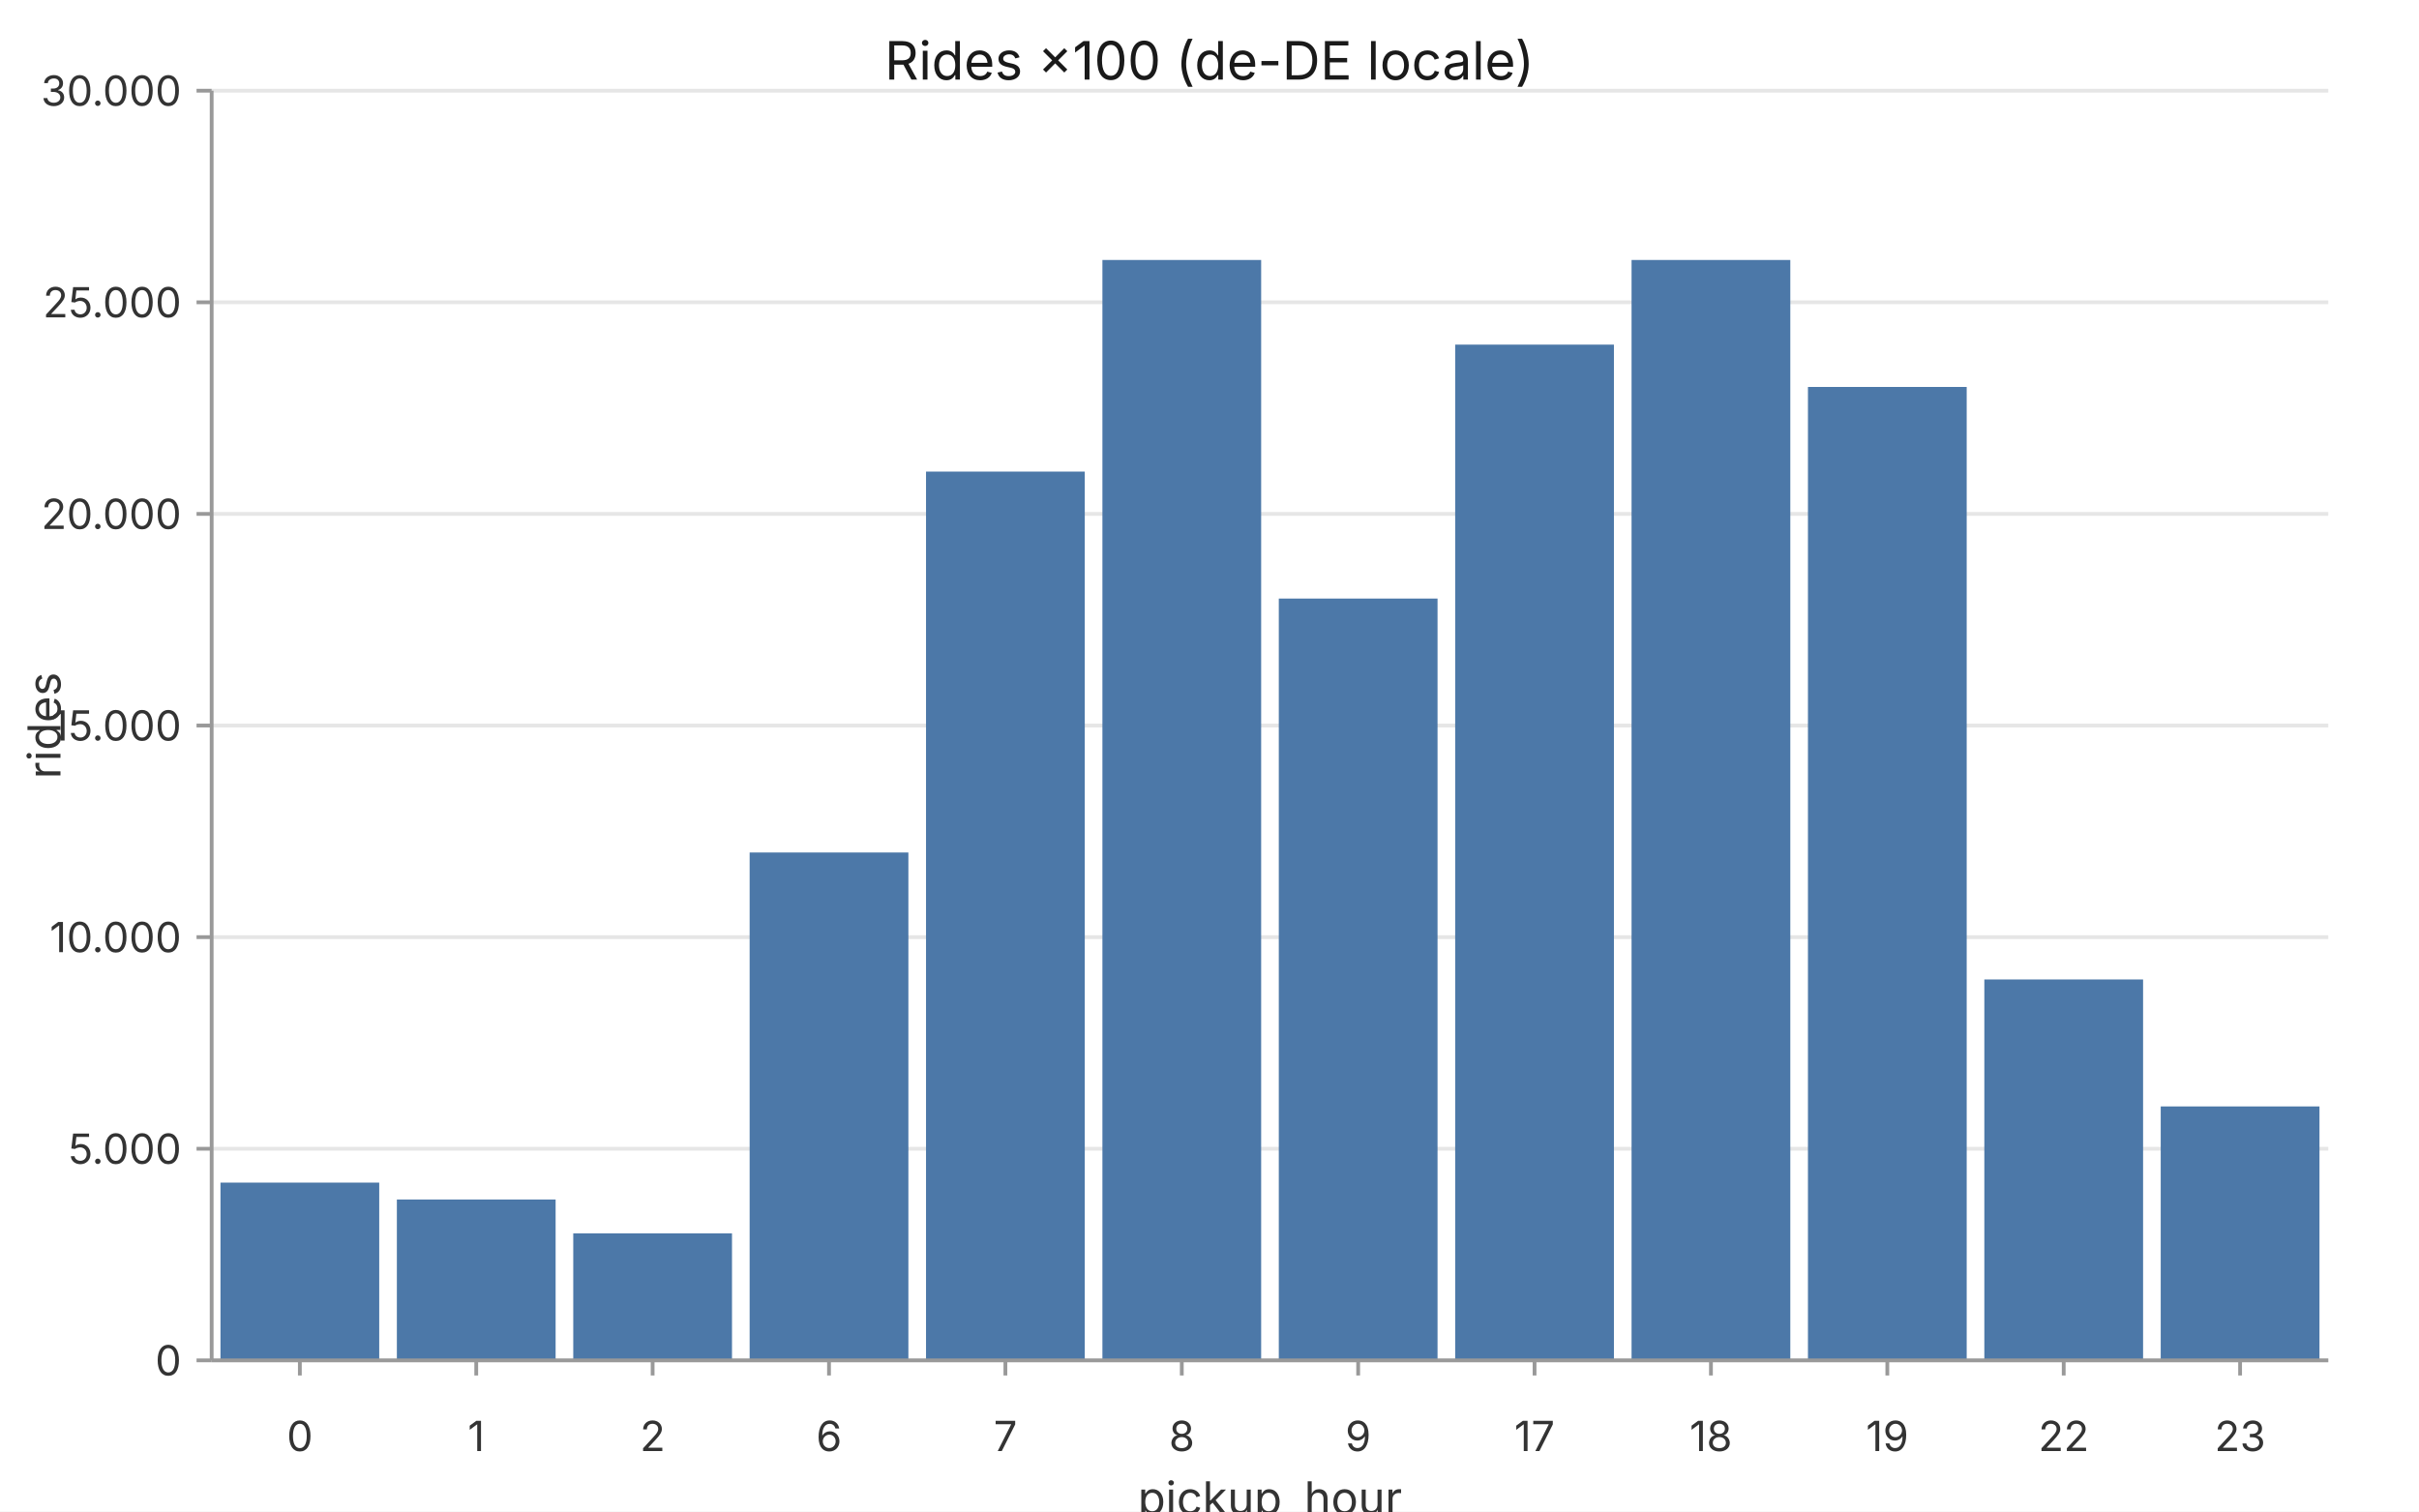
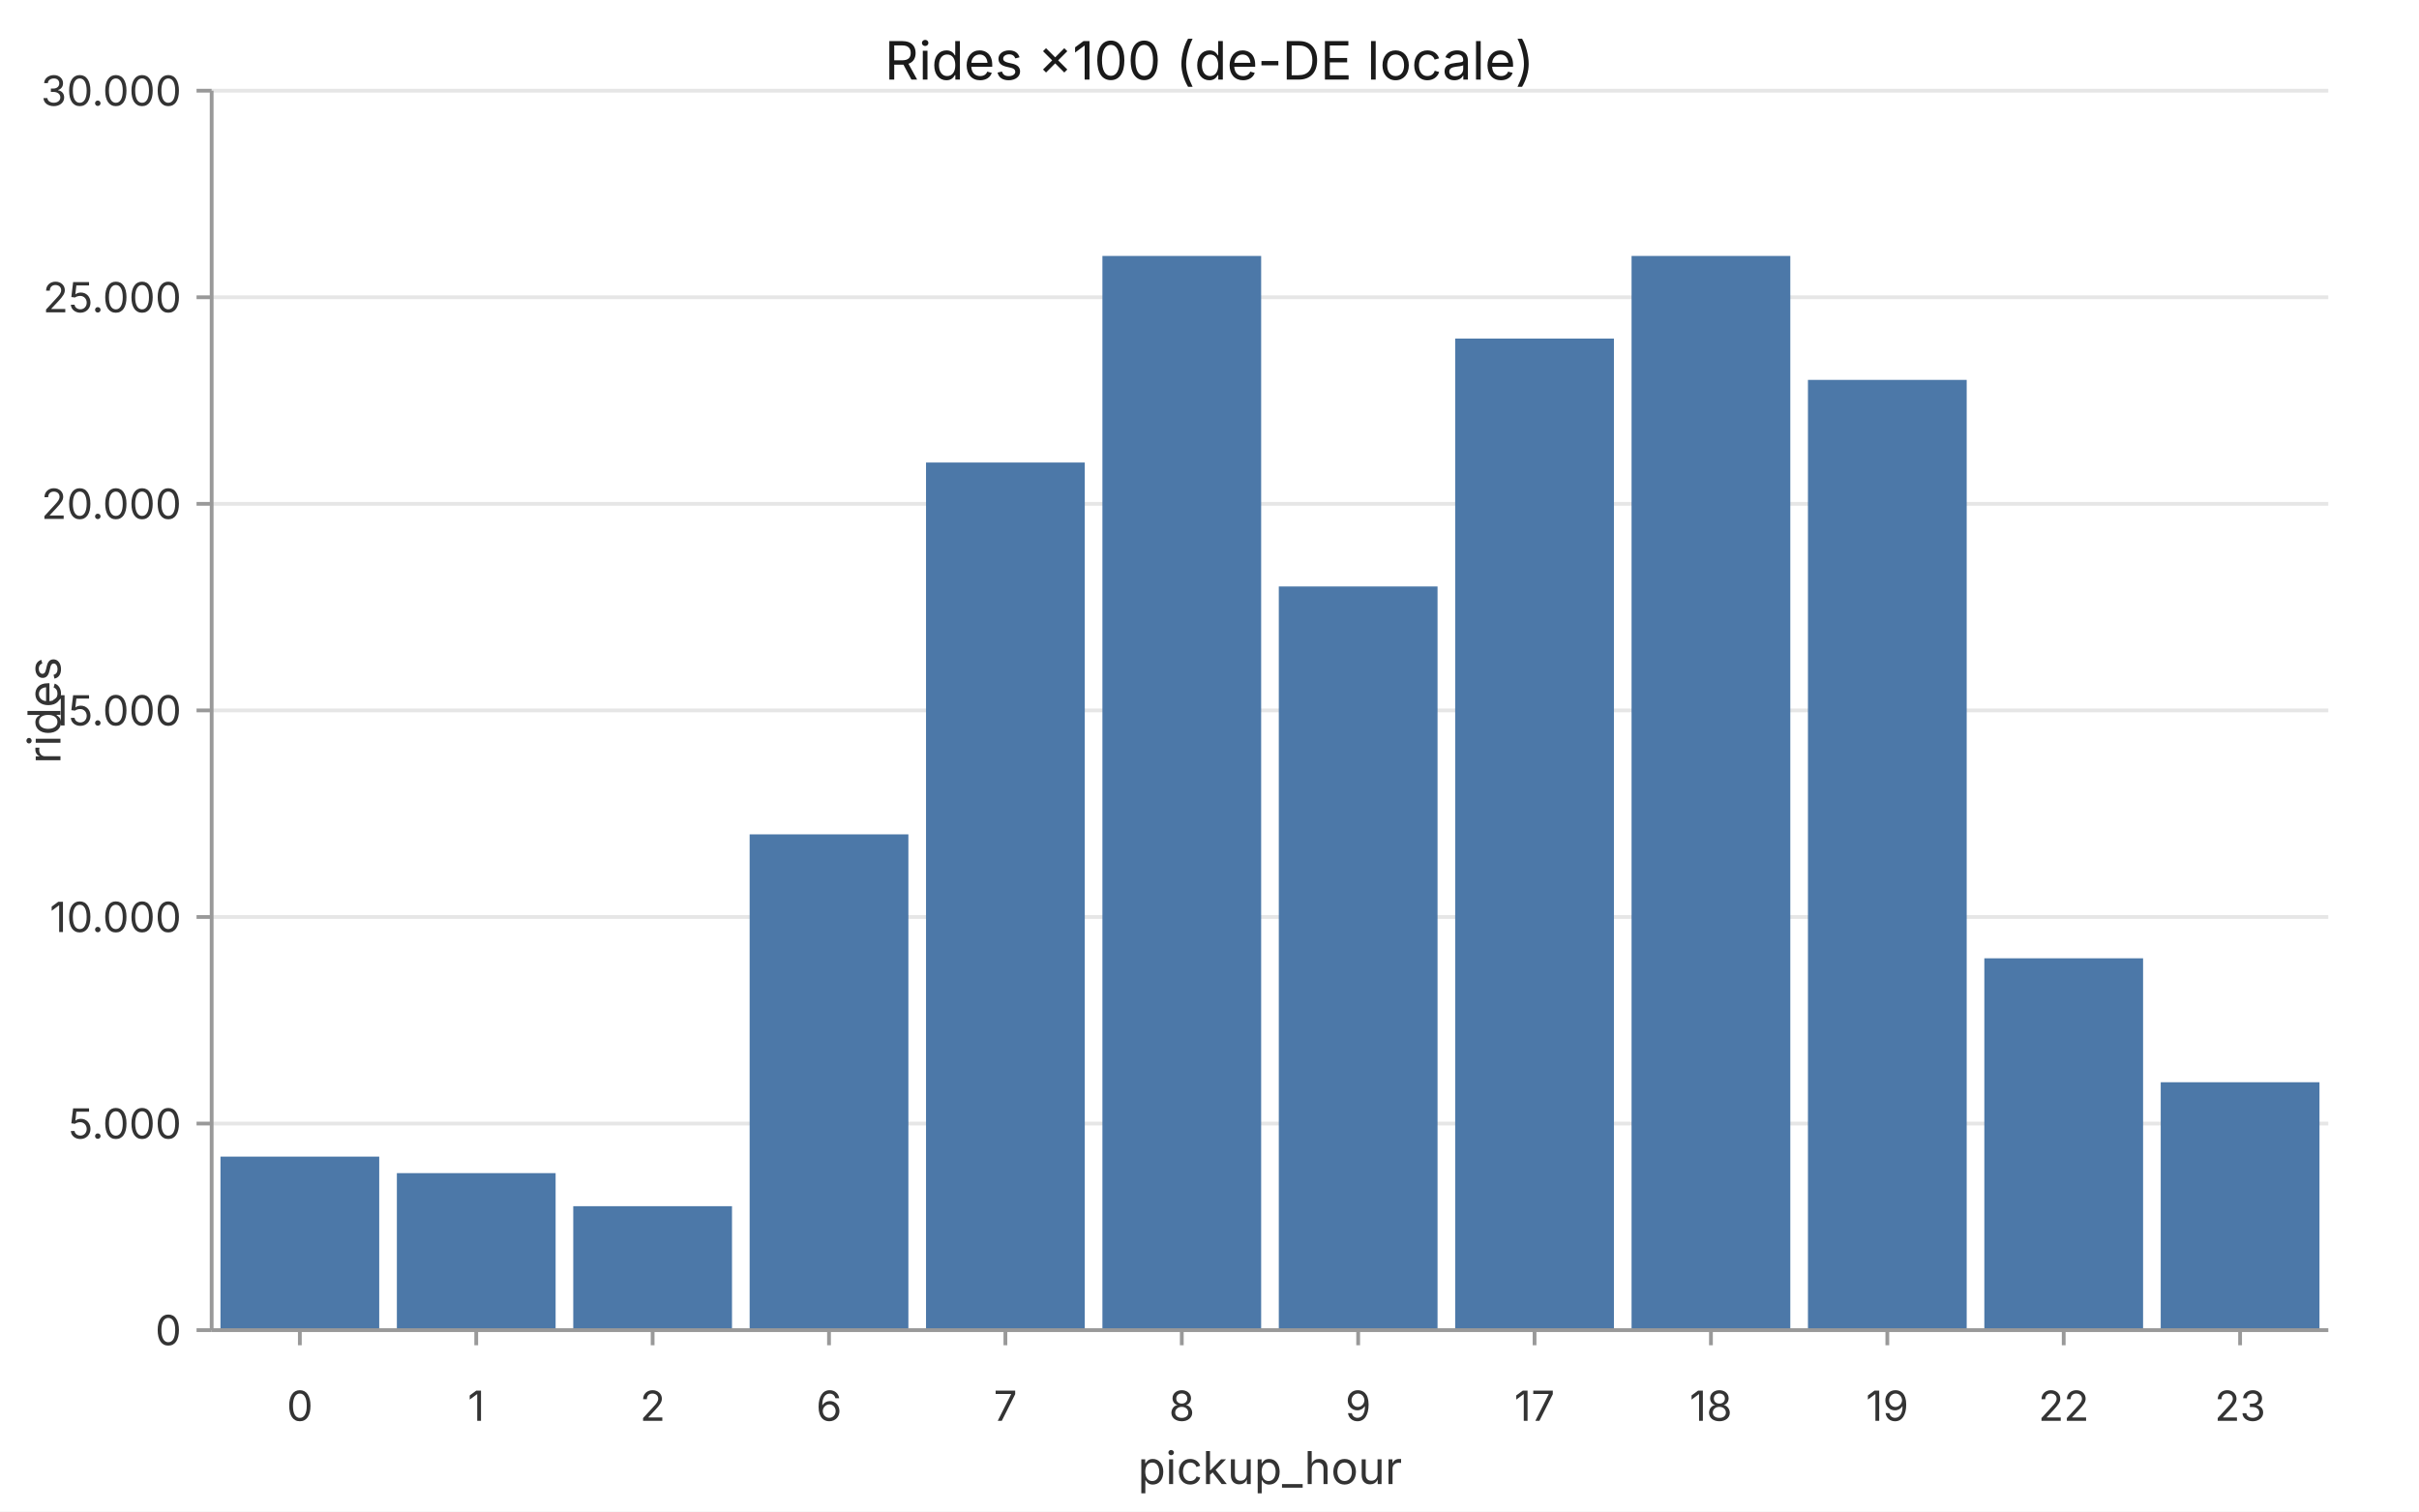
<svg xmlns="http://www.w3.org/2000/svg" viewBox="0 0 640 400" width="640" height="400" role="img" aria-label="Rides ×100 (de-DE locale)" aria-describedby="glyph-desc">
  <rect x="0" y="0" width="640" height="400" fill="#ffffff" />
  <text x="320" y="16" font-family="system-ui, -apple-system, sans-serif" font-size="14" fill="#1a1a1a" text-anchor="middle" dominant-baseline="middle">Rides ×100 (de-DE locale)</text>
-   <line x1="56" y1="360" x2="616" y2="360" stroke="#e6e6e6" stroke-width="1" />
-   <line x1="56" y1="304" x2="616" y2="304" stroke="#e6e6e6" stroke-width="1" />
-   <line x1="56" y1="248" x2="616" y2="248" stroke="#e6e6e6" stroke-width="1" />
-   <line x1="56" y1="192" x2="616" y2="192" stroke="#e6e6e6" stroke-width="1" />
-   <line x1="56" y1="136" x2="616" y2="136" stroke="#e6e6e6" stroke-width="1" />
-   <line x1="56" y1="80" x2="616" y2="80" stroke="#e6e6e6" stroke-width="1" />
+   <line x1="56" y1="352" x2="616" y2="352" stroke="#e6e6e6" stroke-width="1" />
+   <line x1="56" y1="297.333" x2="616" y2="297.333" stroke="#e6e6e6" stroke-width="1" />
+   <line x1="56" y1="242.667" x2="616" y2="242.667" stroke="#e6e6e6" stroke-width="1" />
+   <line x1="56" y1="188" x2="616" y2="188" stroke="#e6e6e6" stroke-width="1" />
+   <line x1="56" y1="133.333" x2="616" y2="133.333" stroke="#e6e6e6" stroke-width="1" />
+   <line x1="56" y1="78.667" x2="616" y2="78.667" stroke="#e6e6e6" stroke-width="1" />
  <line x1="56" y1="24" x2="616" y2="24" stroke="#e6e6e6" stroke-width="1" />
-   <rect x="58.333" y="312.96" width="42" height="47.04" fill="#4c78a8" />
-   <rect x="105" y="317.44" width="42" height="42.56" fill="#4c78a8" />
-   <rect x="151.667" y="326.4" width="42" height="33.6" fill="#4c78a8" />
-   <rect x="198.333" y="225.6" width="42" height="134.4" fill="#4c78a8" />
-   <rect x="245" y="124.8" width="42" height="235.2" fill="#4c78a8" />
-   <rect x="291.667" y="68.8" width="42" height="291.2" fill="#4c78a8" />
-   <rect x="338.333" y="158.4" width="42" height="201.6" fill="#4c78a8" />
-   <rect x="385" y="91.2" width="42" height="268.8" fill="#4c78a8" />
-   <rect x="431.667" y="68.8" width="42" height="291.2" fill="#4c78a8" />
-   <rect x="478.333" y="102.4" width="42" height="257.6" fill="#4c78a8" />
-   <rect x="525" y="259.2" width="42" height="100.8" fill="#4c78a8" />
-   <rect x="571.667" y="292.8" width="42" height="67.2" fill="#4c78a8" />
-   <line x1="56" y1="360" x2="616" y2="360" stroke="#999999" stroke-width="1" />
-   <line x1="79.333" y1="360" x2="79.333" y2="364" stroke="#999999" stroke-width="1" />
-   <text x="79.333" y="376" font-family="system-ui, -apple-system, sans-serif" font-size="11" fill="#333333" text-anchor="middle" dominant-baseline="hanging">0</text>
-   <line x1="126" y1="360" x2="126" y2="364" stroke="#999999" stroke-width="1" />
-   <text x="126" y="376" font-family="system-ui, -apple-system, sans-serif" font-size="11" fill="#333333" text-anchor="middle" dominant-baseline="hanging">1</text>
-   <line x1="172.667" y1="360" x2="172.667" y2="364" stroke="#999999" stroke-width="1" />
-   <text x="172.667" y="376" font-family="system-ui, -apple-system, sans-serif" font-size="11" fill="#333333" text-anchor="middle" dominant-baseline="hanging">2</text>
-   <line x1="219.333" y1="360" x2="219.333" y2="364" stroke="#999999" stroke-width="1" />
-   <text x="219.333" y="376" font-family="system-ui, -apple-system, sans-serif" font-size="11" fill="#333333" text-anchor="middle" dominant-baseline="hanging">6</text>
-   <line x1="266" y1="360" x2="266" y2="364" stroke="#999999" stroke-width="1" />
-   <text x="266" y="376" font-family="system-ui, -apple-system, sans-serif" font-size="11" fill="#333333" text-anchor="middle" dominant-baseline="hanging">7</text>
-   <line x1="312.667" y1="360" x2="312.667" y2="364" stroke="#999999" stroke-width="1" />
-   <text x="312.667" y="376" font-family="system-ui, -apple-system, sans-serif" font-size="11" fill="#333333" text-anchor="middle" dominant-baseline="hanging">8</text>
-   <line x1="359.333" y1="360" x2="359.333" y2="364" stroke="#999999" stroke-width="1" />
-   <text x="359.333" y="376" font-family="system-ui, -apple-system, sans-serif" font-size="11" fill="#333333" text-anchor="middle" dominant-baseline="hanging">9</text>
-   <line x1="406" y1="360" x2="406" y2="364" stroke="#999999" stroke-width="1" />
-   <text x="406" y="376" font-family="system-ui, -apple-system, sans-serif" font-size="11" fill="#333333" text-anchor="middle" dominant-baseline="hanging">17</text>
-   <line x1="452.667" y1="360" x2="452.667" y2="364" stroke="#999999" stroke-width="1" />
-   <text x="452.667" y="376" font-family="system-ui, -apple-system, sans-serif" font-size="11" fill="#333333" text-anchor="middle" dominant-baseline="hanging">18</text>
-   <line x1="499.333" y1="360" x2="499.333" y2="364" stroke="#999999" stroke-width="1" />
-   <text x="499.333" y="376" font-family="system-ui, -apple-system, sans-serif" font-size="11" fill="#333333" text-anchor="middle" dominant-baseline="hanging">19</text>
-   <line x1="546" y1="360" x2="546" y2="364" stroke="#999999" stroke-width="1" />
-   <text x="546" y="376" font-family="system-ui, -apple-system, sans-serif" font-size="11" fill="#333333" text-anchor="middle" dominant-baseline="hanging">22</text>
-   <line x1="592.667" y1="360" x2="592.667" y2="364" stroke="#999999" stroke-width="1" />
-   <text x="592.667" y="376" font-family="system-ui, -apple-system, sans-serif" font-size="11" fill="#333333" text-anchor="middle" dominant-baseline="hanging">23</text>
-   <text x="336" y="392" font-family="system-ui, -apple-system, sans-serif" font-size="12" fill="#333333" text-anchor="middle" dominant-baseline="hanging">pickup_hour</text>
-   <line x1="56" y1="24" x2="56" y2="360" stroke="#999999" stroke-width="1" />
-   <line x1="52" y1="360" x2="56" y2="360" stroke="#999999" stroke-width="1" />
-   <text x="48" y="360" font-family="system-ui, -apple-system, sans-serif" font-size="11" fill="#333333" text-anchor="end" dominant-baseline="middle">0</text>
-   <line x1="52" y1="304" x2="56" y2="304" stroke="#999999" stroke-width="1" />
-   <text x="48" y="304" font-family="system-ui, -apple-system, sans-serif" font-size="11" fill="#333333" text-anchor="end" dominant-baseline="middle">5.000</text>
-   <line x1="52" y1="248" x2="56" y2="248" stroke="#999999" stroke-width="1" />
-   <text x="48" y="248" font-family="system-ui, -apple-system, sans-serif" font-size="11" fill="#333333" text-anchor="end" dominant-baseline="middle">10.000</text>
-   <line x1="52" y1="192" x2="56" y2="192" stroke="#999999" stroke-width="1" />
-   <text x="48" y="192" font-family="system-ui, -apple-system, sans-serif" font-size="11" fill="#333333" text-anchor="end" dominant-baseline="middle">15.000</text>
-   <line x1="52" y1="136" x2="56" y2="136" stroke="#999999" stroke-width="1" />
-   <text x="48" y="136" font-family="system-ui, -apple-system, sans-serif" font-size="11" fill="#333333" text-anchor="end" dominant-baseline="middle">20.000</text>
-   <line x1="52" y1="80" x2="56" y2="80" stroke="#999999" stroke-width="1" />
-   <text x="48" y="80" font-family="system-ui, -apple-system, sans-serif" font-size="11" fill="#333333" text-anchor="end" dominant-baseline="middle">25.000</text>
+   <rect x="58.333" y="306.08" width="42" height="45.92" fill="#4c78a8" />
+   <rect x="105" y="310.453" width="42" height="41.547" fill="#4c78a8" />
+   <rect x="151.667" y="319.2" width="42" height="32.8" fill="#4c78a8" />
+   <rect x="198.333" y="220.8" width="42" height="131.2" fill="#4c78a8" />
+   <rect x="245" y="122.4" width="42" height="229.6" fill="#4c78a8" />
+   <rect x="291.667" y="67.733" width="42" height="284.267" fill="#4c78a8" />
+   <rect x="338.333" y="155.2" width="42" height="196.8" fill="#4c78a8" />
+   <rect x="385" y="89.6" width="42" height="262.4" fill="#4c78a8" />
+   <rect x="431.667" y="67.733" width="42" height="284.267" fill="#4c78a8" />
+   <rect x="478.333" y="100.533" width="42" height="251.467" fill="#4c78a8" />
+   <rect x="525" y="253.6" width="42" height="98.4" fill="#4c78a8" />
+   <rect x="571.667" y="286.4" width="42" height="65.6" fill="#4c78a8" />
+   <line x1="56" y1="352" x2="616" y2="352" stroke="#999999" stroke-width="1" />
+   <line x1="79.333" y1="352" x2="79.333" y2="356" stroke="#999999" stroke-width="1" />
+   <text x="79.333" y="368" font-family="system-ui, -apple-system, sans-serif" font-size="11" fill="#333333" text-anchor="middle" dominant-baseline="hanging">0</text>
+   <line x1="126" y1="352" x2="126" y2="356" stroke="#999999" stroke-width="1" />
+   <text x="126" y="368" font-family="system-ui, -apple-system, sans-serif" font-size="11" fill="#333333" text-anchor="middle" dominant-baseline="hanging">1</text>
+   <line x1="172.667" y1="352" x2="172.667" y2="356" stroke="#999999" stroke-width="1" />
+   <text x="172.667" y="368" font-family="system-ui, -apple-system, sans-serif" font-size="11" fill="#333333" text-anchor="middle" dominant-baseline="hanging">2</text>
+   <line x1="219.333" y1="352" x2="219.333" y2="356" stroke="#999999" stroke-width="1" />
+   <text x="219.333" y="368" font-family="system-ui, -apple-system, sans-serif" font-size="11" fill="#333333" text-anchor="middle" dominant-baseline="hanging">6</text>
+   <line x1="266" y1="352" x2="266" y2="356" stroke="#999999" stroke-width="1" />
+   <text x="266" y="368" font-family="system-ui, -apple-system, sans-serif" font-size="11" fill="#333333" text-anchor="middle" dominant-baseline="hanging">7</text>
+   <line x1="312.667" y1="352" x2="312.667" y2="356" stroke="#999999" stroke-width="1" />
+   <text x="312.667" y="368" font-family="system-ui, -apple-system, sans-serif" font-size="11" fill="#333333" text-anchor="middle" dominant-baseline="hanging">8</text>
+   <line x1="359.333" y1="352" x2="359.333" y2="356" stroke="#999999" stroke-width="1" />
+   <text x="359.333" y="368" font-family="system-ui, -apple-system, sans-serif" font-size="11" fill="#333333" text-anchor="middle" dominant-baseline="hanging">9</text>
+   <line x1="406" y1="352" x2="406" y2="356" stroke="#999999" stroke-width="1" />
+   <text x="406" y="368" font-family="system-ui, -apple-system, sans-serif" font-size="11" fill="#333333" text-anchor="middle" dominant-baseline="hanging">17</text>
+   <line x1="452.667" y1="352" x2="452.667" y2="356" stroke="#999999" stroke-width="1" />
+   <text x="452.667" y="368" font-family="system-ui, -apple-system, sans-serif" font-size="11" fill="#333333" text-anchor="middle" dominant-baseline="hanging">18</text>
+   <line x1="499.333" y1="352" x2="499.333" y2="356" stroke="#999999" stroke-width="1" />
+   <text x="499.333" y="368" font-family="system-ui, -apple-system, sans-serif" font-size="11" fill="#333333" text-anchor="middle" dominant-baseline="hanging">19</text>
+   <line x1="546" y1="352" x2="546" y2="356" stroke="#999999" stroke-width="1" />
+   <text x="546" y="368" font-family="system-ui, -apple-system, sans-serif" font-size="11" fill="#333333" text-anchor="middle" dominant-baseline="hanging">22</text>
+   <line x1="592.667" y1="352" x2="592.667" y2="356" stroke="#999999" stroke-width="1" />
+   <text x="592.667" y="368" font-family="system-ui, -apple-system, sans-serif" font-size="11" fill="#333333" text-anchor="middle" dominant-baseline="hanging">23</text>
+   <text x="336" y="384" font-family="system-ui, -apple-system, sans-serif" font-size="12" fill="#333333" text-anchor="middle" dominant-baseline="hanging">pickup_hour</text>
+   <line x1="56" y1="24" x2="56" y2="352" stroke="#999999" stroke-width="1" />
+   <line x1="52" y1="352" x2="56" y2="352" stroke="#999999" stroke-width="1" />
+   <text x="48" y="352" font-family="system-ui, -apple-system, sans-serif" font-size="11" fill="#333333" text-anchor="end" dominant-baseline="middle">0</text>
+   <line x1="52" y1="297.333" x2="56" y2="297.333" stroke="#999999" stroke-width="1" />
+   <text x="48" y="297.333" font-family="system-ui, -apple-system, sans-serif" font-size="11" fill="#333333" text-anchor="end" dominant-baseline="middle">5.000</text>
+   <line x1="52" y1="242.667" x2="56" y2="242.667" stroke="#999999" stroke-width="1" />
+   <text x="48" y="242.667" font-family="system-ui, -apple-system, sans-serif" font-size="11" fill="#333333" text-anchor="end" dominant-baseline="middle">10.000</text>
+   <line x1="52" y1="188" x2="56" y2="188" stroke="#999999" stroke-width="1" />
+   <text x="48" y="188" font-family="system-ui, -apple-system, sans-serif" font-size="11" fill="#333333" text-anchor="end" dominant-baseline="middle">15.000</text>
+   <line x1="52" y1="133.333" x2="56" y2="133.333" stroke="#999999" stroke-width="1" />
+   <text x="48" y="133.333" font-family="system-ui, -apple-system, sans-serif" font-size="11" fill="#333333" text-anchor="end" dominant-baseline="middle">20.000</text>
+   <line x1="52" y1="78.667" x2="56" y2="78.667" stroke="#999999" stroke-width="1" />
+   <text x="48" y="78.667" font-family="system-ui, -apple-system, sans-serif" font-size="11" fill="#333333" text-anchor="end" dominant-baseline="middle">25.000</text>
  <line x1="52" y1="24" x2="56" y2="24" stroke="#999999" stroke-width="1" />
  <text x="48" y="24" font-family="system-ui, -apple-system, sans-serif" font-size="11" fill="#333333" text-anchor="end" dominant-baseline="middle">30.000</text>
-   <text x="16" y="192" font-family="system-ui, -apple-system, sans-serif" font-size="12" fill="#333333" text-anchor="middle" dominant-baseline="alphabetic" transform="rotate(-90 16 192)">rides</text>
+   <text x="16" y="188" font-family="system-ui, -apple-system, sans-serif" font-size="12" fill="#333333" text-anchor="middle" dominant-baseline="alphabetic" transform="rotate(-90 16 188)">rides</text>
</svg>
